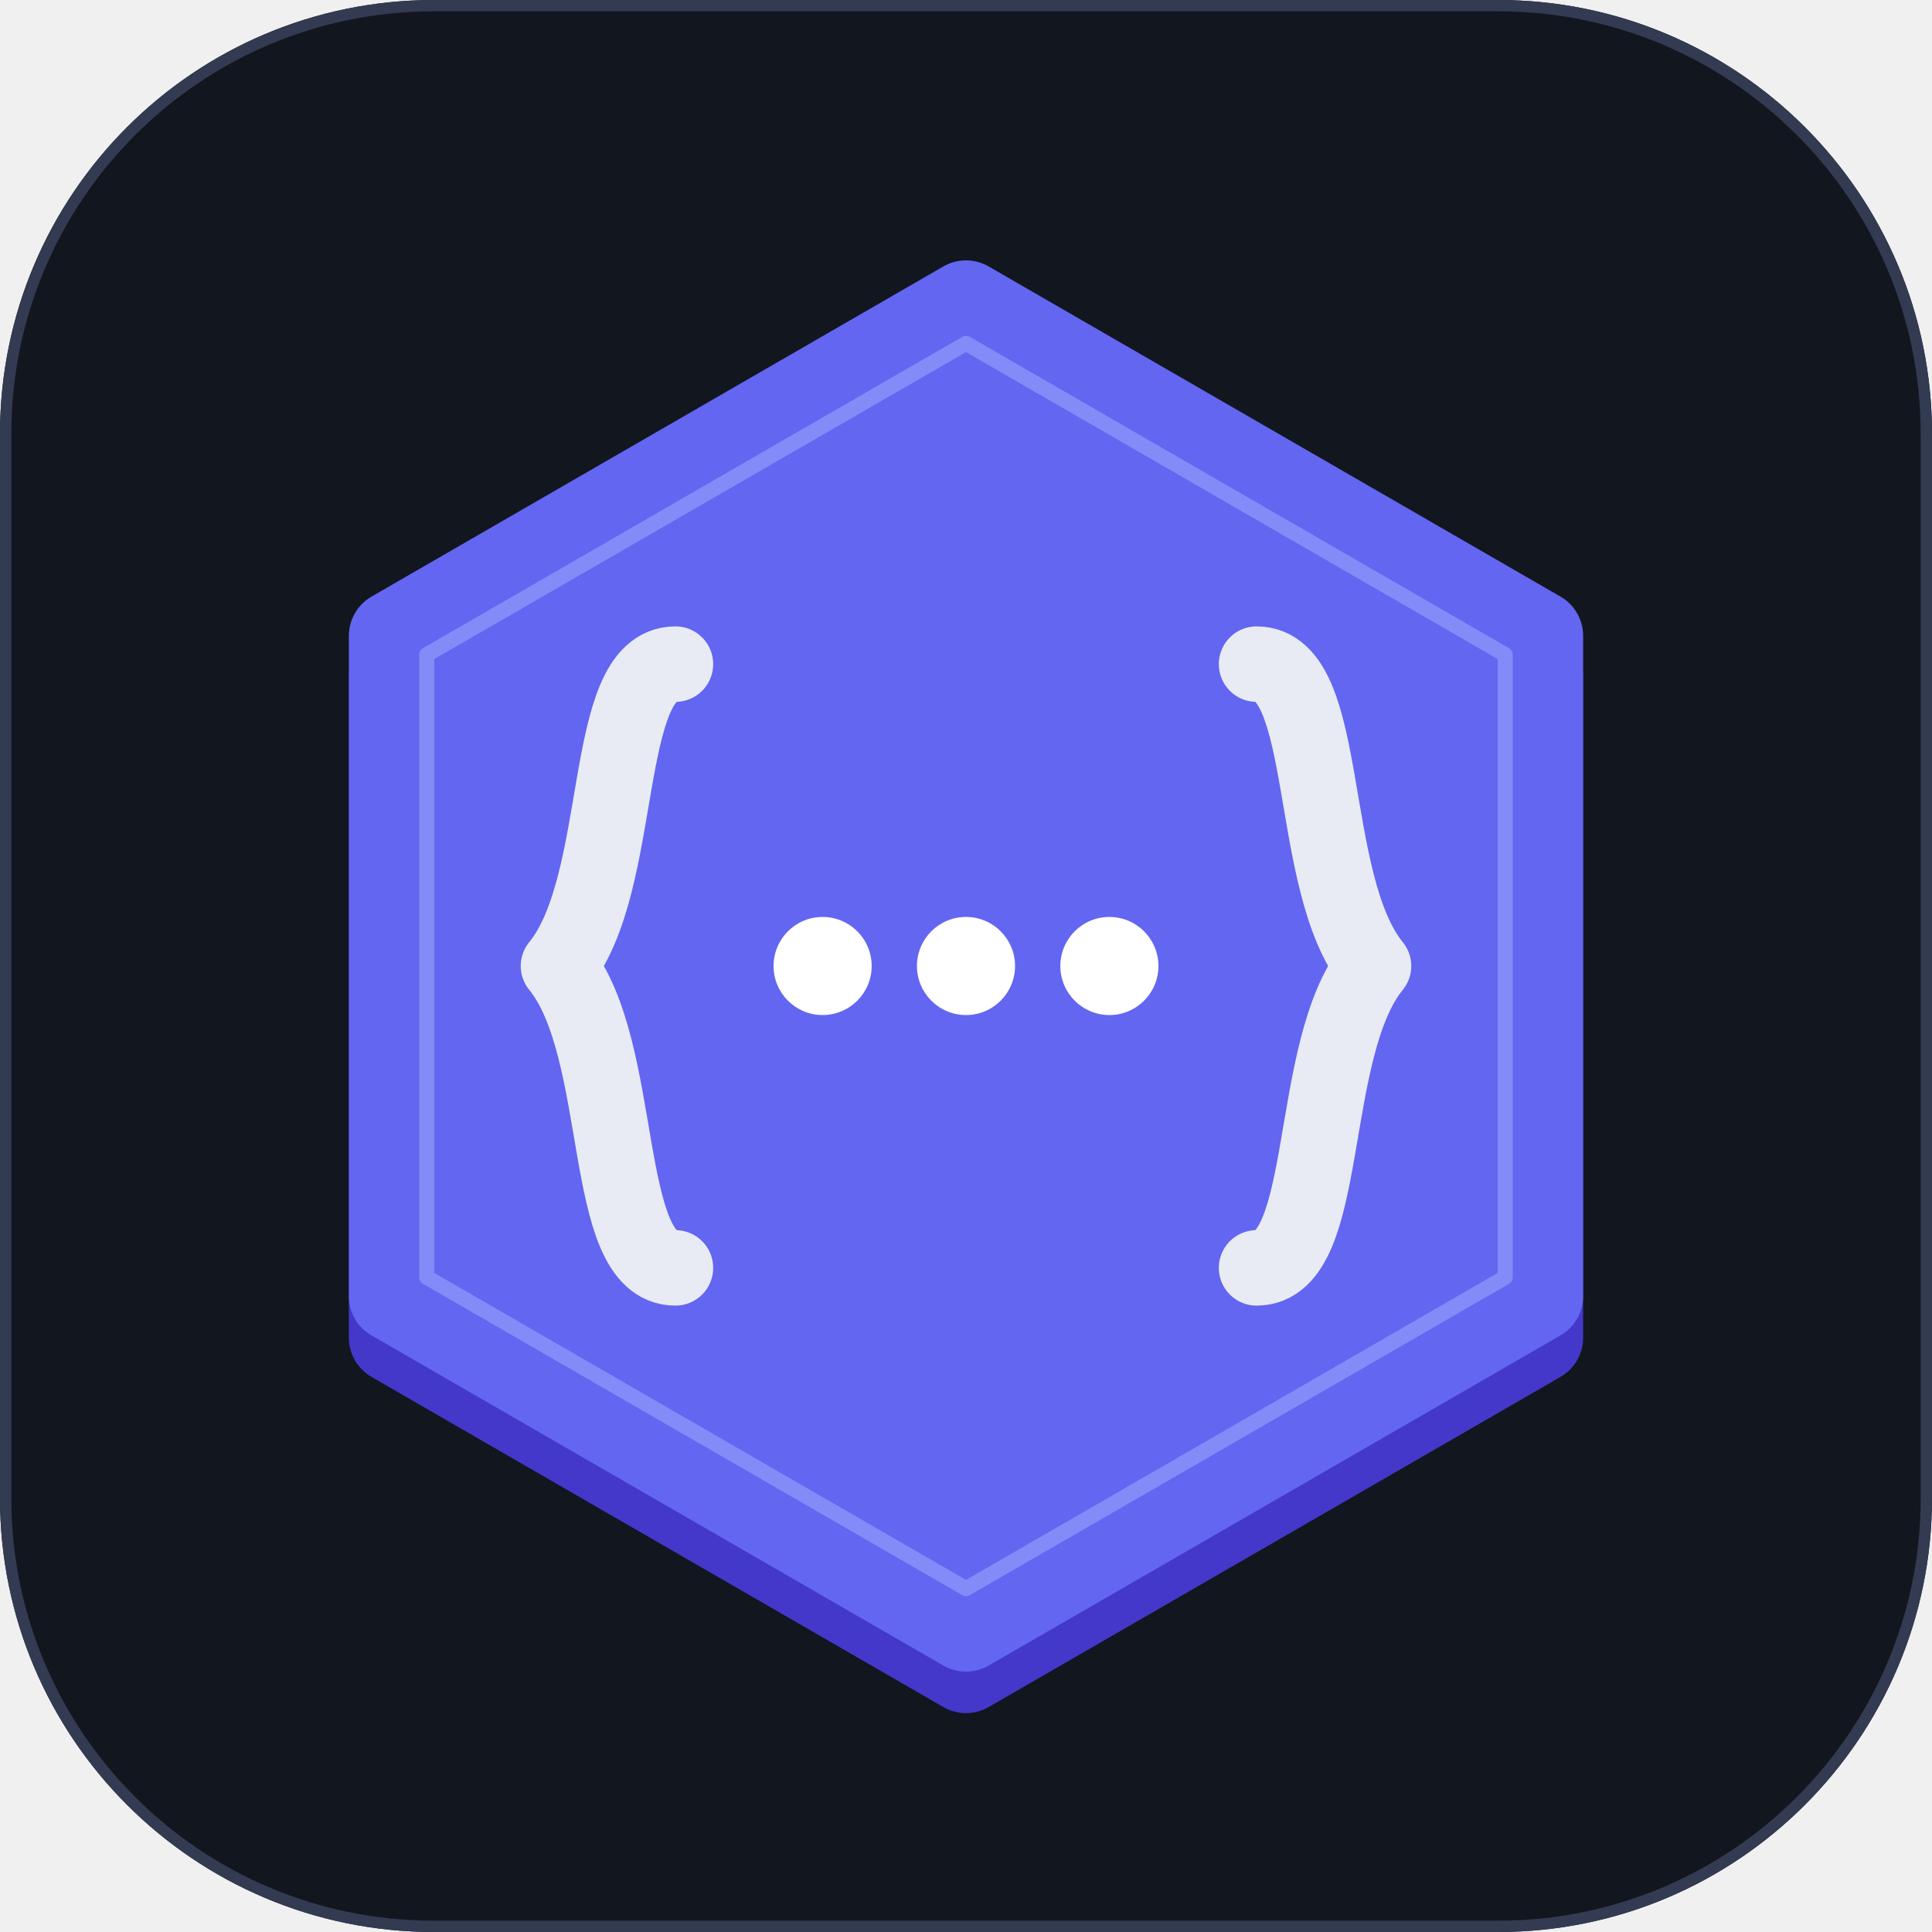
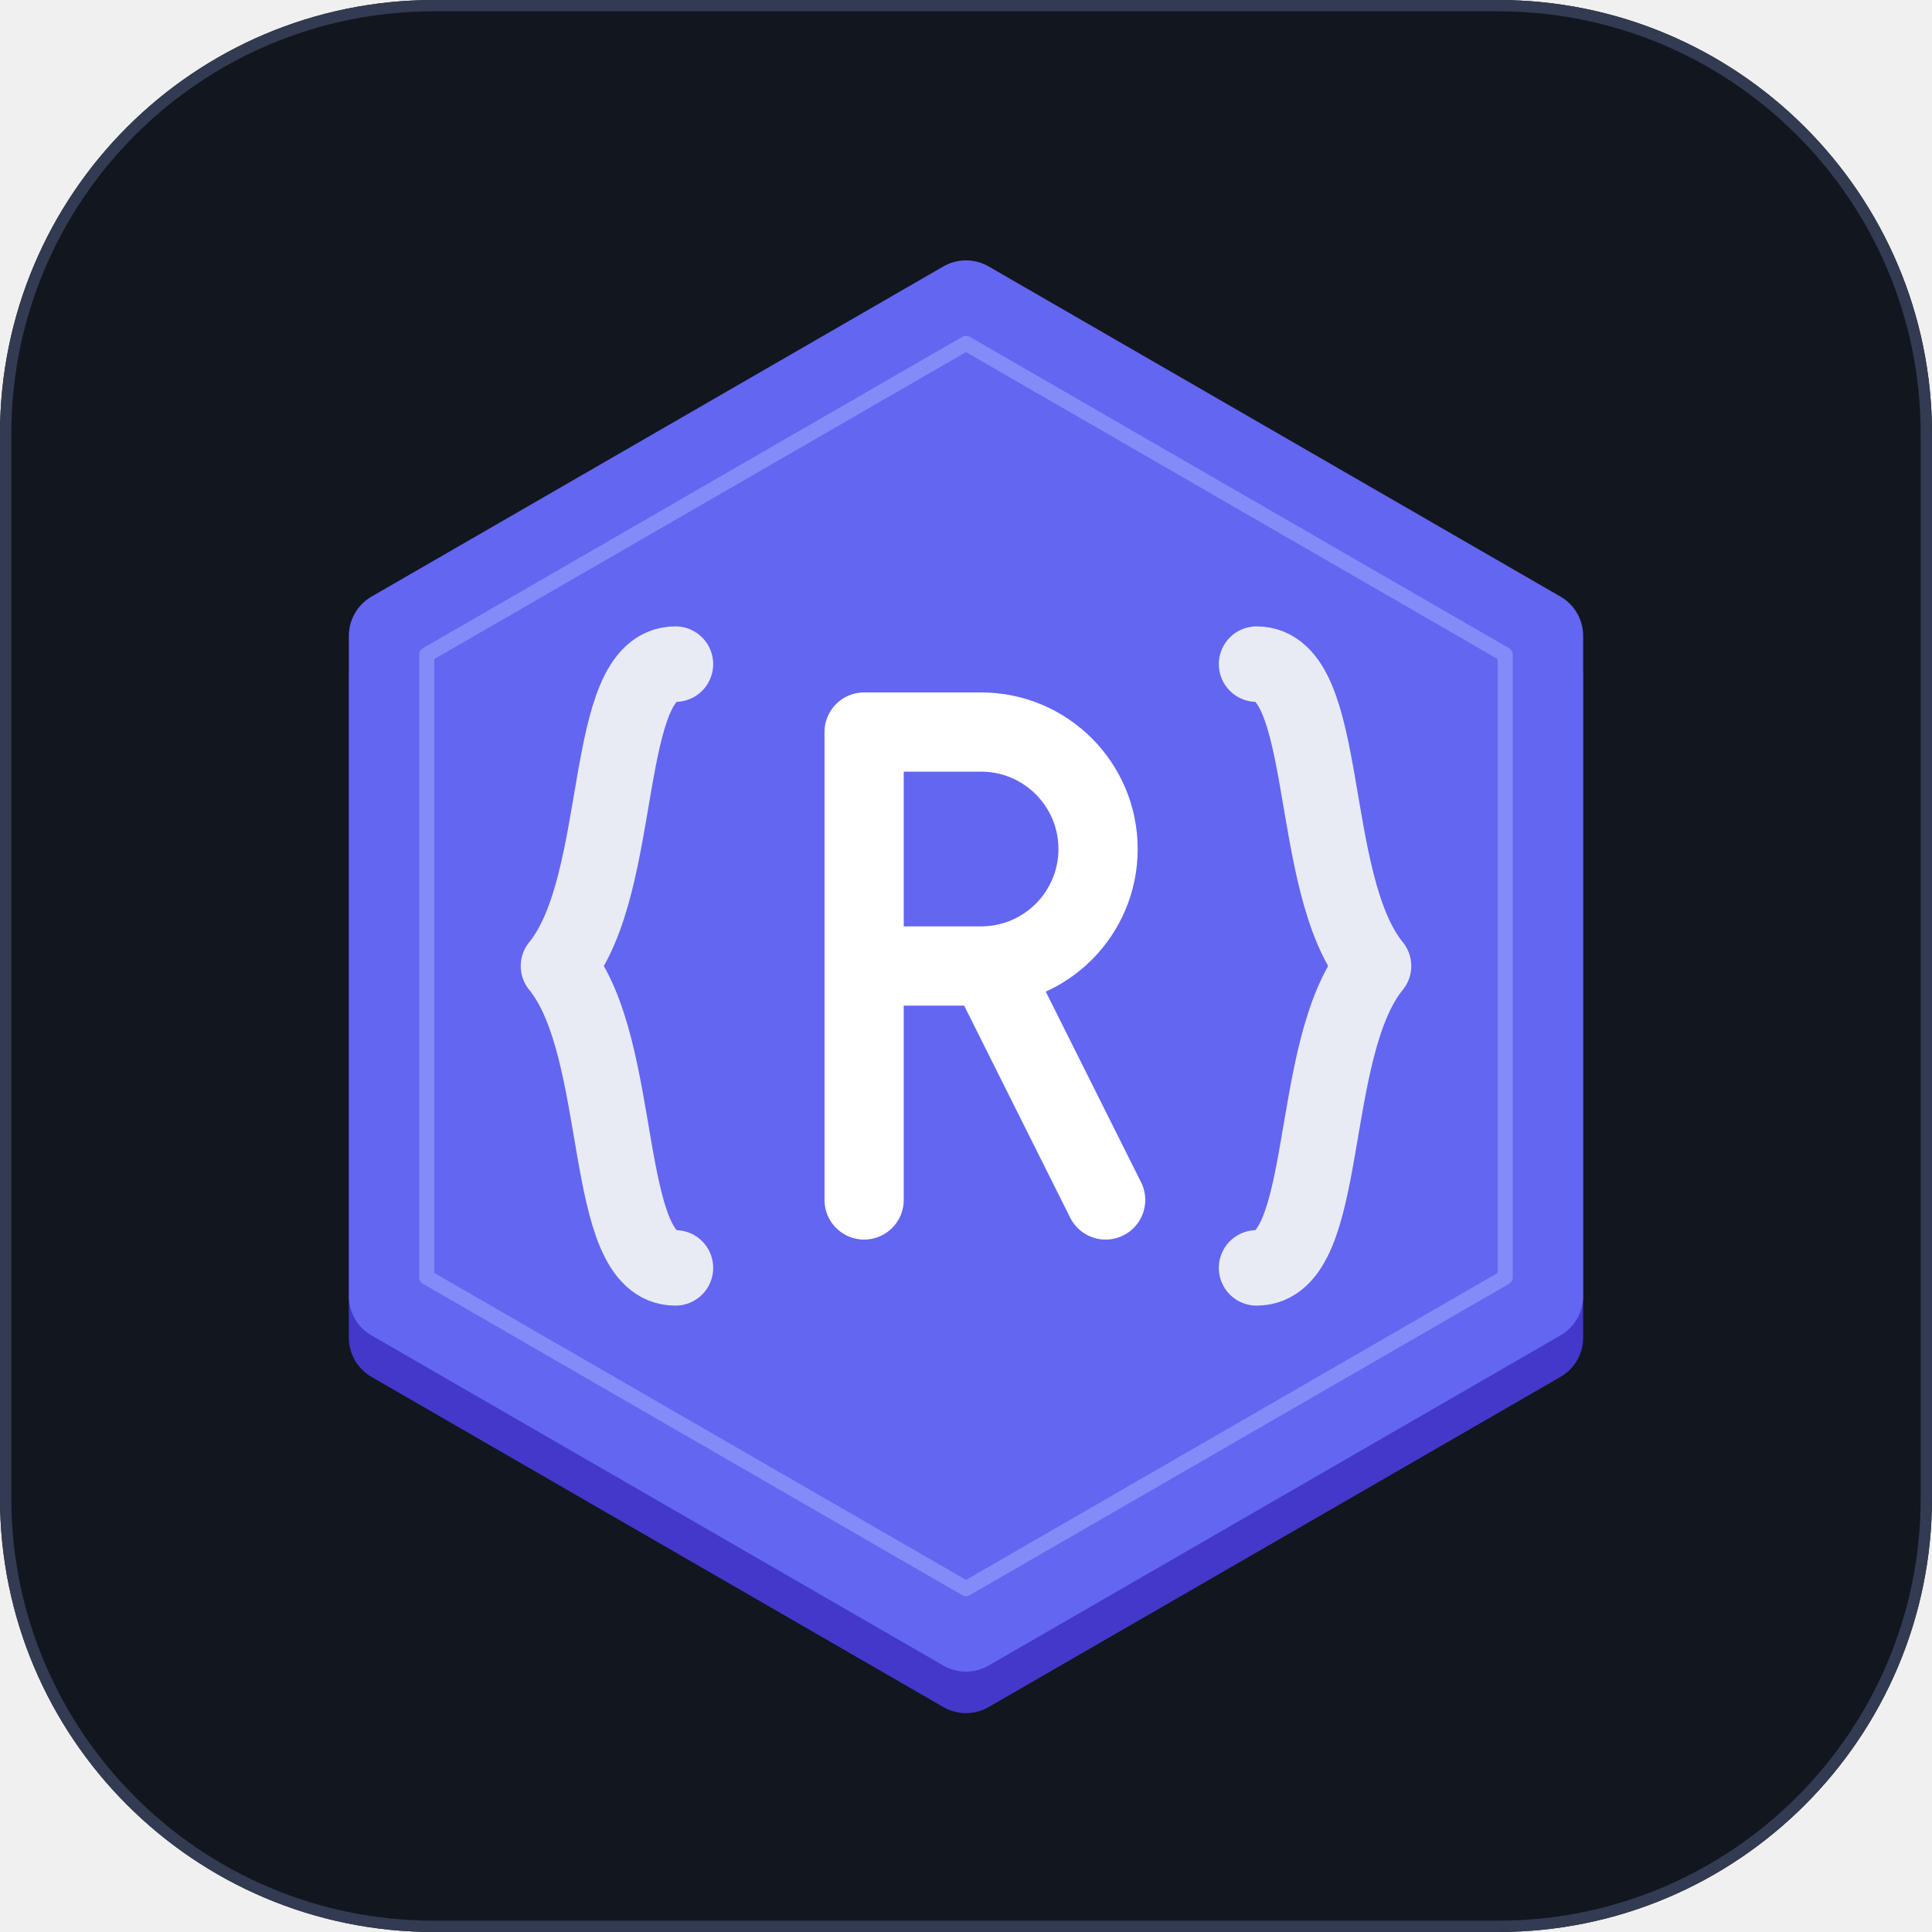
<svg xmlns="http://www.w3.org/2000/svg" viewBox="0 0 1024 1024" width="1024" height="1024">
  <rect width="1024" height="1024" rx="230" fill="#12161f" />
  <rect x="3" y="3" width="1018" height="1018" rx="227" fill="none" stroke="#323b52" stroke-width="6" />
  <polygon points="512.0,184.0 815.1,359.0 815.1,709.0 512.0,884.0 208.9,709.0 208.9,359.0" fill="#4338ca" stroke="#4338ca" stroke-width="48" stroke-linejoin="round" />
  <polygon points="512.0,162.0 815.1,337.0 815.1,687.0 512.0,862.0 208.9,687.0 208.9,337.0" fill="#6366f1" stroke="#6366f1" stroke-width="48" stroke-linejoin="round" />
  <polygon points="512.0,182.0 797.8,347.0 797.8,677.0 512.0,842.0 226.2,677.0 226.2,347.0" fill="none" stroke="#818cf8" stroke-width="8" stroke-linejoin="round" />
  <g fill="none" stroke="#e8ebf3" stroke-width="40" stroke-linecap="round" stroke-linejoin="round">
    <path d="M358 352C318 352 332 468 296 512C332 556 318 672 358 672" />
    <path d="M666 352C706 352 692 468 728 512C692 556 706 672 666 672" />
  </g>
-   <g fill="#ffffff">
-     <circle cx="436" cy="512" r="26" />
-     <circle cx="512" cy="512" r="26" />
-     <circle cx="588" cy="512" r="26" />
-   </g>
+   <path d="M458 388V636M458 388H520A62 62 0 0 1 520 512H458M524 512L586 636" fill="none" stroke="#ffffff" stroke-width="42" stroke-linecap="round" stroke-linejoin="round" />
</svg>
